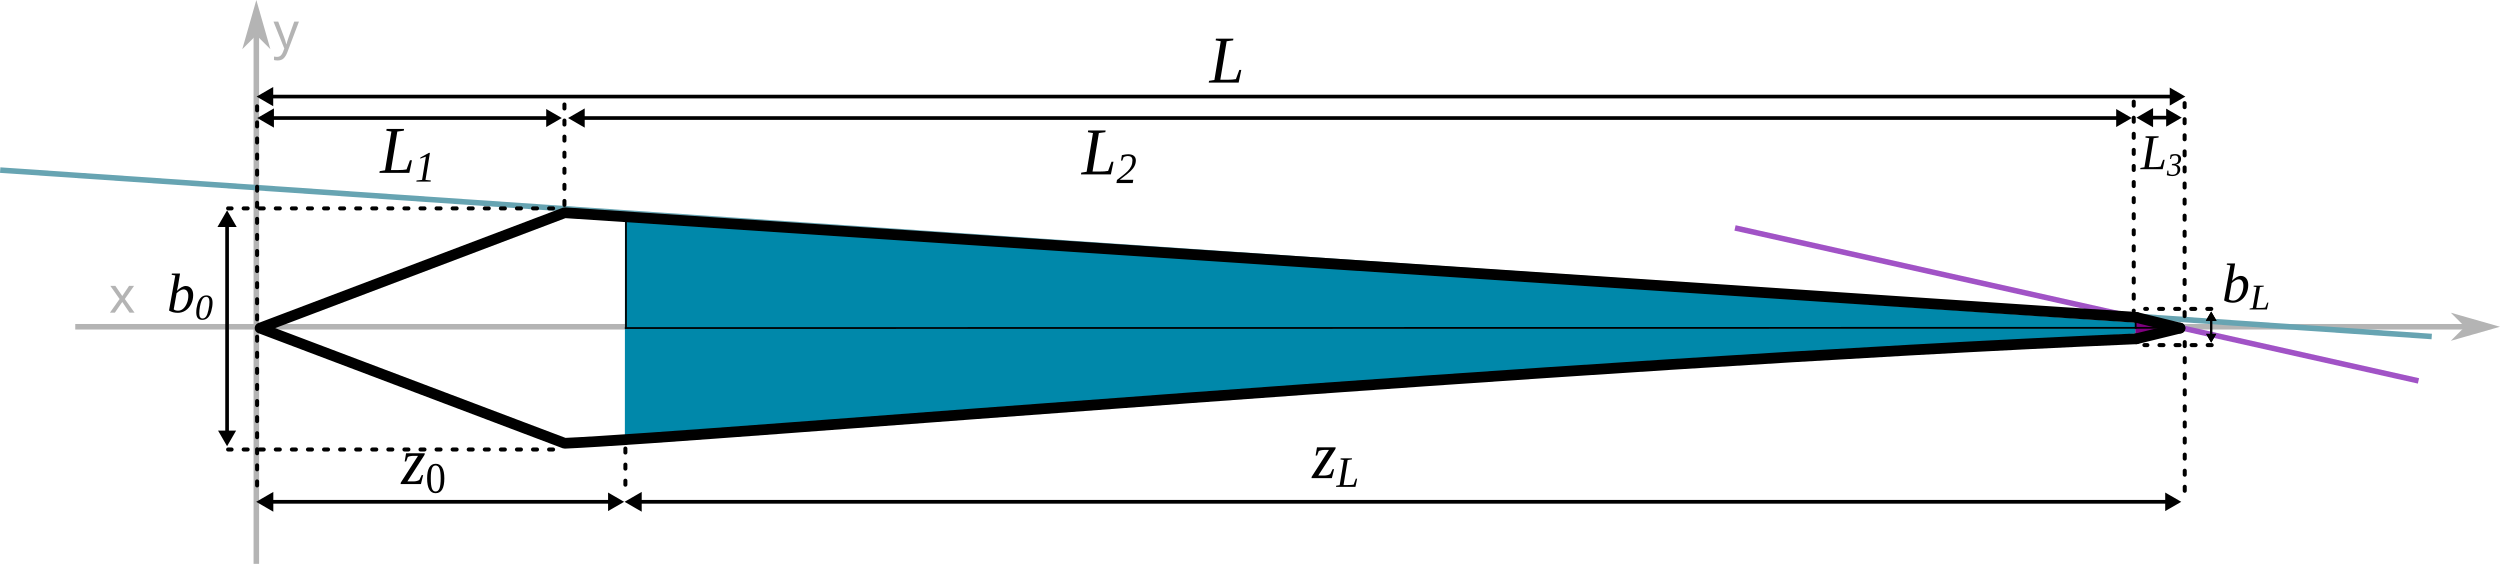
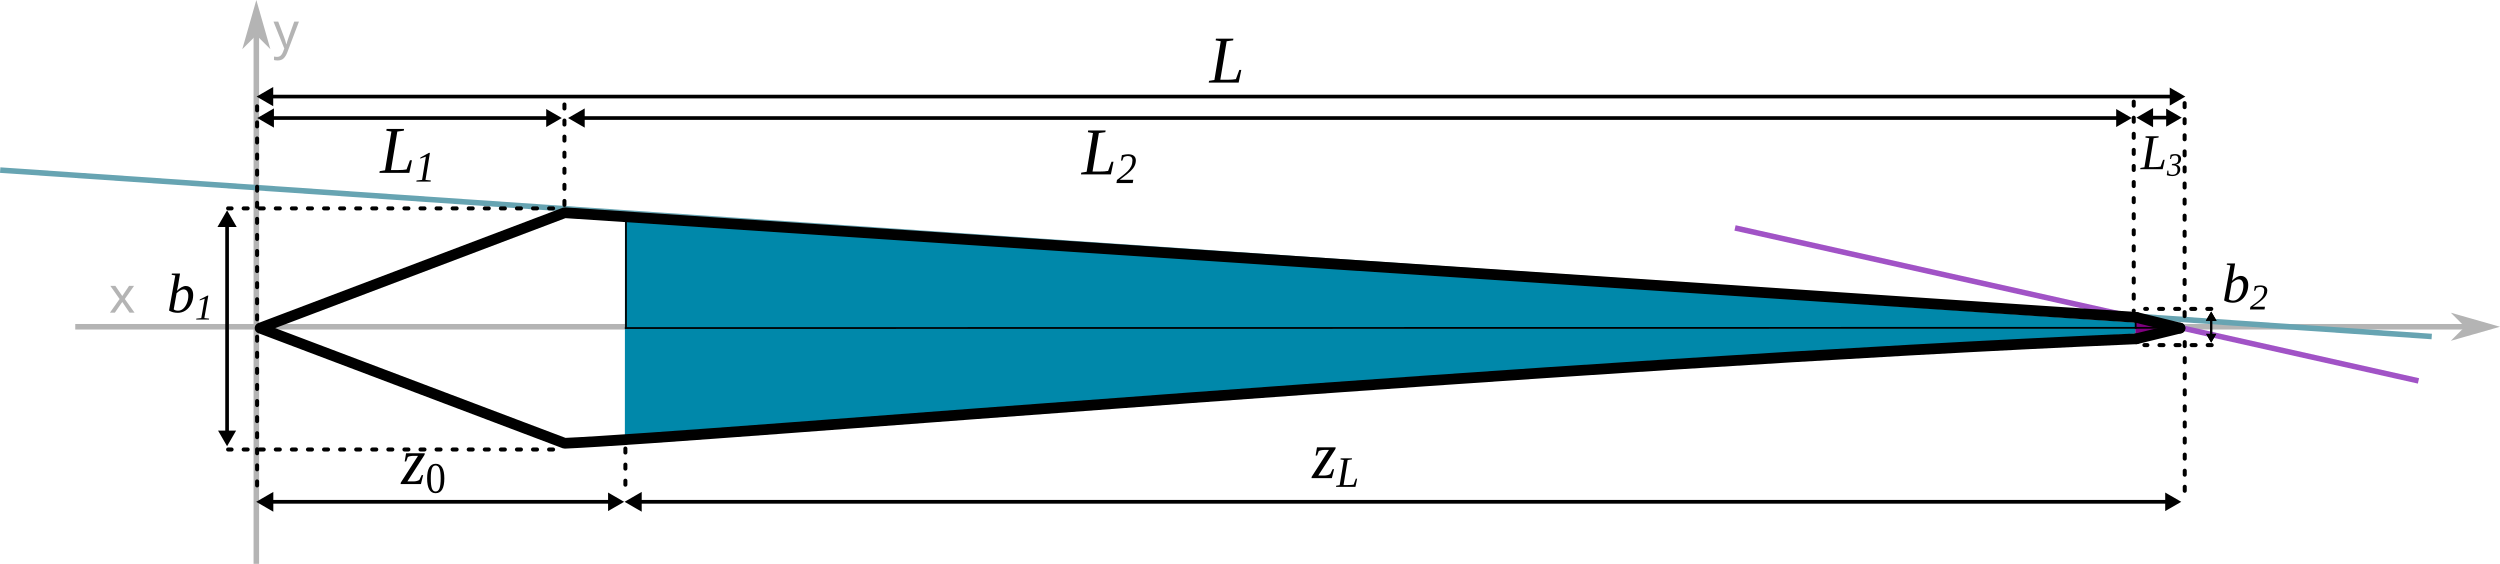
<svg xmlns="http://www.w3.org/2000/svg" width="933.136" height="210.457" id="svg2" version="1.1">
  <defs id="defs4">
    <marker style="overflow:visible" id="marker4967" refX="0" refY="0" orient="auto">
      <path transform="scale(0.4)" style="fill:#000000;fill-opacity:1;fill-rule:evenodd;stroke:#000000;stroke-width:1pt;stroke-opacity:1" d="M 5.77,0 -2.88,5 V -5 Z" id="path4965" />
    </marker>
    <marker style="overflow:visible" id="marker4961" refX="0" refY="0" orient="auto">
      <path transform="scale(0.4)" style="fill:#000000;fill-opacity:1;fill-rule:evenodd;stroke:#000000;stroke-width:1pt;stroke-opacity:1" d="M 5.77,0 -2.88,5 V -5 Z" id="path4959" />
    </marker>
    <marker orient="auto" refY="0" refX="0" id="marker4955" style="overflow:visible">
      <path id="path4953" d="M 5.77,0 -2.88,5 V -5 Z" style="fill:#000000;fill-opacity:1;fill-rule:evenodd;stroke:#000000;stroke-width:1pt;stroke-opacity:1" transform="scale(0.4)" />
    </marker>
    <marker style="overflow:visible" id="marker4949" refX="0" refY="0" orient="auto">
      <path transform="scale(0.4)" style="fill:#000000;fill-opacity:1;fill-rule:evenodd;stroke:#000000;stroke-width:1pt;stroke-opacity:1" d="M 5.77,0 -2.88,5 V -5 Z" id="path4947" />
    </marker>
    <marker orient="auto" refY="0" refX="0" id="marker11481" style="overflow:visible">
      <path id="path11361" d="M 5.77,0 -2.88,5 V -5 Z" style="fill:#000000;fill-opacity:1;fill-rule:evenodd;stroke:#000000;stroke-width:1pt;stroke-opacity:1" transform="scale(0.4)" />
    </marker>
    <marker orient="auto" refY="0" refX="0" id="Arrow2Mend" style="overflow:visible">
      <path id="path11243" style="fill:#000000;fill-opacity:1;fill-rule:evenodd;stroke:#000000;stroke-width:0.625;stroke-linejoin:round;stroke-opacity:1" d="M 8.719,4.034 -2.207,0.016 8.719,-4.002 c -1.745,2.372 -1.735,5.617 -6e-7,8.035 z" transform="scale(-0.6)" />
    </marker>
    <marker orient="auto" refY="0" refX="0" id="marker7320" style="overflow:visible">
      <path id="path7196" d="M 5.77,0 -2.88,5 V -5 Z" style="fill:#000000;fill-opacity:1;fill-rule:evenodd;stroke:#000000;stroke-width:1pt;stroke-opacity:1" transform="scale(0.4)" />
    </marker>
    <marker orient="auto" refY="0" refX="0" id="TriangleOutL" style="overflow:visible">
      <path id="path7193" d="M 5.77,0 -2.88,5 V -5 Z" style="fill:#000000;fill-opacity:1;fill-rule:evenodd;stroke:#000000;stroke-width:1pt;stroke-opacity:1" transform="scale(0.8)" />
    </marker>
    <marker orient="auto" refY="0" refX="0" id="marker4953" style="overflow:visible">
      <path id="path4674" d="M 0,0 5,-5 -12.5,0 5,5 Z" style="fill:#000000;fill-opacity:1;fill-rule:evenodd;stroke:#000000;stroke-width:1pt;stroke-opacity:1" transform="matrix(0.4,0,0,0.4,4,0)" />
    </marker>
    <marker orient="auto" refY="0" refX="0" id="marker4950" style="overflow:visible">
      <path id="path4948" d="M 0,0 5,-5 -12.5,0 5,5 Z" style="fill:#000000;fill-opacity:1;fill-rule:evenodd;stroke:#000000;stroke-width:1pt;stroke-opacity:1" transform="matrix(0.8,0,0,0.8,10,0)" />
    </marker>
    <marker orient="auto" refY="0" refX="0" id="TriangleOutM" style="overflow:visible">
      <path id="path4813" d="M 5.77,0 -2.88,5 V -5 Z" style="fill:#000000;fill-opacity:1;fill-rule:evenodd;stroke:#000000;stroke-width:1pt;stroke-opacity:1" transform="scale(0.4)" />
    </marker>
    <marker orient="auto" refY="0" refX="0" id="marker4944" style="overflow:visible">
      <path id="path4804" d="M 5.77,0 -2.88,5 V -5 Z" style="fill:#000000;fill-opacity:1;fill-rule:evenodd;stroke:#000000;stroke-width:1pt;stroke-opacity:1" transform="scale(-0.4)" />
    </marker>
    <marker orient="auto" refY="0" refX="0" id="TriangleInS" style="overflow:visible">
      <path id="path4807" d="M 5.77,0 -2.88,5 V -5 Z" style="fill:#000000;fill-opacity:1;fill-rule:evenodd;stroke:#000000;stroke-width:1pt;stroke-opacity:1" transform="scale(-0.2)" />
    </marker>
    <marker orient="auto" refY="0" refX="0" id="Arrow2Mstart" style="overflow:visible">
      <path id="path4692" style="fill:#000000;fill-opacity:1;fill-rule:evenodd;stroke:#000000;stroke-width:0.625;stroke-linejoin:round;stroke-opacity:1" d="M 8.719,4.034 -2.207,0.016 8.719,-4.002 c -1.745,2.372 -1.735,5.617 -6e-7,8.035 z" transform="scale(0.6)" />
    </marker>
    <marker orient="auto" refY="0" refX="0" id="marker4937" style="overflow:visible">
      <path id="path4686" style="fill:#000000;fill-opacity:1;fill-rule:evenodd;stroke:#000000;stroke-width:0.625;stroke-linejoin:round;stroke-opacity:1" d="M 8.719,4.034 -2.207,0.016 8.719,-4.002 c -1.745,2.372 -1.735,5.617 -6e-7,8.035 z" transform="matrix(1.1,0,0,1.1,1.1,0)" />
    </marker>
    <marker orient="auto" refY="0" refX="0" id="marker4934" style="overflow:visible">
      <path id="path4689" style="fill:#000000;fill-opacity:1;fill-rule:evenodd;stroke:#000000;stroke-width:0.625;stroke-linejoin:round;stroke-opacity:1" d="M 8.719,4.034 -2.207,0.016 8.719,-4.002 c -1.745,2.372 -1.735,5.617 -6e-7,8.035 z" transform="matrix(-1.1,0,0,-1.1,-1.1,0)" />
    </marker>
    <marker orient="auto" refY="0" refX="0" id="marker4931" style="overflow:visible">
      <path id="path4668" d="M 0,0 5,-5 -12.5,0 5,5 Z" style="fill:#000000;fill-opacity:1;fill-rule:evenodd;stroke:#000000;stroke-width:1pt;stroke-opacity:1" transform="matrix(0.8,0,0,0.8,10,0)" />
    </marker>
    <marker orient="auto" refY="0" refX="0" id="Arrow1Mstart" style="overflow:visible">
      <path id="path4137" d="M 4.267,0 6.4,-2.133 -1.067,0 6.4,2.133 Z" style="fill-rule:evenodd;stroke:#000000;stroke-width:0.427pt" />
    </marker>
    <marker orient="auto" refY="0" refX="0" id="TriangleInL" style="overflow:visible">
      <path id="path4101" d="M -4.924,0 2.458,-4.267 v 8.533 z" style="fill-rule:evenodd;stroke:#000000;stroke-width:0.853pt" />
    </marker>
    <marker orient="auto" refY="0" refX="0" id="TriangleInM" style="overflow:visible">
      <path id="path4104" d="M -2.462,0 1.229,-2.133 v 4.267 z" style="fill-rule:evenodd;stroke:#000000;stroke-width:0.427pt" />
    </marker>
    <marker orient="auto" refY="0" refX="0" id="Arrow2Lstart" style="overflow:visible">
      <path id="path3986" style="fill-rule:evenodd;stroke-width:0.733;stroke-linejoin:round" d="M 11.403,4.733 -1.417,0.019 11.403,-4.695 c -2.048,2.783 -2.036,6.591 -10e-7,9.428 z" />
    </marker>
    <marker orient="auto" refY="0" refX="0" id="Arrow1Lstart" style="overflow:visible">
      <path id="path3968" d="M 10.667,0 14.933,-4.267 0,0 14.933,4.267 Z" style="fill-rule:evenodd;stroke:#000000;stroke-width:0.853pt" />
    </marker>
    <marker orient="auto" refY="0" refX="0" id="Arrow1Lend" style="overflow:visible">
      <path id="path3971" d="M -10.667,0 -14.933,4.267 0,0 -14.933,-4.267 Z" style="fill-rule:evenodd;stroke:#000000;stroke-width:0.853pt" />
    </marker>
    <marker orient="auto" refY="0" refX="0" id="Arrow2Lend" style="overflow:visible">
      <path id="path3989" style="fill-rule:evenodd;stroke-width:0.733;stroke-linejoin:round" d="M -11.403,-4.733 1.417,-0.019 -11.403,4.695 c 2.048,-2.783 2.036,-6.591 10e-7,-9.428 z" />
    </marker>
    <marker orient="auto" refY="0" refX="0" id="TriangleInM-2" style="overflow:visible">
      <path id="path4104-6" d="M -2.462,0 1.229,-2.133 v 4.267 z" style="fill-rule:evenodd;stroke:#000000;stroke-width:0.427pt" />
    </marker>
    <marker orient="auto" refY="0" refX="0" id="TriangleInM-8" style="overflow:visible">
      <path id="path4104-3" d="M -2.462,0 1.229,-2.133 v 4.267 z" style="fill-rule:evenodd;stroke:#000000;stroke-width:0.427pt" />
    </marker>
    <marker orient="auto" refY="0" refX="0" id="TriangleInM-22" style="overflow:visible">
      <path id="path4104-8" d="M -2.462,0 1.229,-2.133 v 4.267 z" style="fill-rule:evenodd;stroke:#000000;stroke-width:0.427pt" />
    </marker>
    <marker orient="auto" refY="0" refX="0" id="TriangleInM-2-3" style="overflow:visible">
      <path id="path4104-6-6" d="M -2.462,0 1.229,-2.133 v 4.267 z" style="fill-rule:evenodd;stroke:#000000;stroke-width:0.427pt" />
    </marker>
    <marker orient="auto" refY="0" refX="0" id="marker5303" style="overflow:visible">
      <path id="path5301" d="M -2.462,0 1.229,-2.133 v 4.267 z" style="fill-rule:evenodd;stroke:#000000;stroke-width:0.427pt" />
    </marker>
    <marker orient="auto" refY="0" refX="0" id="marker5307" style="overflow:visible">
      <path id="path5305" d="M -2.462,0 1.229,-2.133 v 4.267 z" style="fill-rule:evenodd;stroke:#000000;stroke-width:0.427pt" />
    </marker>
    <marker orient="auto" refY="0" refX="0" id="marker5311" style="overflow:visible">
      <path id="path5309" d="M -2.462,0 1.229,-2.133 v 4.267 z" style="fill-rule:evenodd;stroke:#000000;stroke-width:0.427pt" />
    </marker>
    <marker orient="auto" refY="0" refX="0" id="TriangleInM-2-6" style="overflow:visible">
      <path id="path4104-6-7" d="M -2.462,0 1.229,-2.133 v 4.267 z" style="fill-rule:evenodd;stroke:#000000;stroke-width:0.427pt" />
    </marker>
    <marker orient="auto" refY="0" refX="0" id="marker4651" style="overflow:visible">
      <path id="path4649" d="M -2.462,0 1.229,-2.133 v 4.267 z" style="fill-rule:evenodd;stroke:#000000;stroke-width:0.427pt" />
    </marker>
    <marker orient="auto" refY="0" refX="0" id="TriangleInM-2-3-3" style="overflow:visible">
      <path id="path4104-6-6-6" d="M -2.462,0 1.229,-2.133 v 4.267 z" style="fill-rule:evenodd;stroke:#000000;stroke-width:0.427pt" />
    </marker>
    <marker orient="auto" refY="0" refX="0" id="marker4645" style="overflow:visible">
      <path id="path4643" d="M -2.462,0 1.229,-2.133 v 4.267 z" style="fill-rule:evenodd;stroke:#000000;stroke-width:0.427pt" />
    </marker>
    <marker orient="auto" refY="0" refX="0" id="TriangleInM-2-5" style="overflow:visible">
      <path id="path4104-6-3" d="M -2.462,0 1.229,-2.133 v 4.267 z" style="fill-rule:evenodd;stroke:#000000;stroke-width:0.427pt" />
    </marker>
    <marker orient="auto" refY="0" refX="0" id="marker4738" style="overflow:visible">
      <path id="path4736" d="M -2.462,0 1.229,-2.133 v 4.267 z" style="fill-rule:evenodd;stroke:#000000;stroke-width:0.427pt" />
    </marker>
    <marker orient="auto" refY="0" refX="0" id="TriangleInM-2-5-3" style="overflow:visible">
      <path id="path4104-6-3-6" d="M -2.462,0 1.229,-2.133 v 4.267 z" style="fill-rule:evenodd;stroke:#000000;stroke-width:0.427pt" />
    </marker>
    <marker orient="auto" refY="0" refX="0" id="marker7320-7" style="overflow:visible">
      <path id="path7196-5" d="M 5.77,0 -2.88,5 V -5 Z" style="fill:#000000;fill-opacity:1;fill-rule:evenodd;stroke:#000000;stroke-width:1pt;stroke-opacity:1" transform="scale(0.4)" />
    </marker>
    <marker orient="auto" refY="0" refX="0" id="marker4944-3" style="overflow:visible">
      <path id="path4804-5" d="M 5.77,0 -2.88,5 V -5 Z" style="fill:#000000;fill-opacity:1;fill-rule:evenodd;stroke:#000000;stroke-width:1pt;stroke-opacity:1" transform="scale(-0.4)" />
    </marker>
    <marker orient="auto" refY="0" refX="0" id="TriangleOutM-6" style="overflow:visible">
      <path id="path4813-2" d="M 5.77,0 -2.88,5 V -5 Z" style="fill:#000000;fill-opacity:1;fill-rule:evenodd;stroke:#000000;stroke-width:1pt;stroke-opacity:1" transform="scale(0.4)" />
    </marker>
    <marker orient="auto" refY="0" refX="0" id="marker4953-9" style="overflow:visible">
      <path id="path4674-1" d="M 0,0 5,-5 -12.5,0 5,5 Z" style="fill:#000000;fill-opacity:1;fill-rule:evenodd;stroke:#000000;stroke-width:1pt;stroke-opacity:1" transform="matrix(0.4,0,0,0.4,4,0)" />
    </marker>
    <marker orient="auto" refY="0" refX="0" id="TriangleInM-2-3-2" style="overflow:visible">
      <path id="path4104-6-6-7" d="M -2.462,0 1.229,-2.133 v 4.267 z" style="fill-rule:evenodd;stroke:#000000;stroke-width:0.427pt" />
    </marker>
    <marker orient="auto" refY="0" refX="0" id="marker5248" style="overflow:visible">
      <path id="path5246" d="M -2.462,0 1.229,-2.133 v 4.267 z" style="fill-rule:evenodd;stroke:#000000;stroke-width:0.427pt" />
    </marker>
    <marker orient="auto" refY="0" refX="0" id="marker5252" style="overflow:visible">
      <path id="path5250" d="M -2.462,0 1.229,-2.133 v 4.267 z" style="fill-rule:evenodd;stroke:#000000;stroke-width:0.427pt" />
    </marker>
    <marker orient="auto" refY="0" refX="0" id="marker5256" style="overflow:visible">
      <path id="path5254" d="M -2.462,0 1.229,-2.133 v 4.267 z" style="fill-rule:evenodd;stroke:#000000;stroke-width:0.427pt" />
    </marker>
    <marker orient="auto" refY="0" refX="0" id="Arrow1Mstart-0" style="overflow:visible">
      <path id="path4137-9" d="M 4.267,0 6.4,-2.133 -1.067,0 6.4,2.133 Z" style="fill-rule:evenodd;stroke:#000000;stroke-width:0.427pt" />
    </marker>
    <marker orient="auto" refY="0" refX="0" id="marker5262" style="overflow:visible">
      <path id="path5260" d="M 4.267,0 6.4,-2.133 -1.067,0 6.4,2.133 Z" style="fill-rule:evenodd;stroke:#000000;stroke-width:0.427pt" />
    </marker>
    <marker orient="auto" refY="0" refX="0" id="marker5266" style="overflow:visible">
      <path id="path5264" d="M 4.267,0 6.4,-2.133 -1.067,0 6.4,2.133 Z" style="fill-rule:evenodd;stroke:#000000;stroke-width:0.427pt" />
    </marker>
    <marker orient="auto" refY="0" refX="0" id="marker5270" style="overflow:visible">
      <path id="path5268" d="M 4.267,0 6.4,-2.133 -1.067,0 6.4,2.133 Z" style="fill-rule:evenodd;stroke:#000000;stroke-width:0.427pt" />
    </marker>
    <marker orient="auto" refY="0" refX="0" id="marker5274" style="overflow:visible">
      <path id="path5272" d="M 4.267,0 6.4,-2.133 -1.067,0 6.4,2.133 Z" style="fill-rule:evenodd;stroke:#000000;stroke-width:0.427pt" />
    </marker>
    <marker orient="auto" refY="0" refX="0" id="marker5278" style="overflow:visible">
      <path id="path5276" d="M 4.267,0 6.4,-2.133 -1.067,0 6.4,2.133 Z" style="fill-rule:evenodd;stroke:#000000;stroke-width:0.427pt" />
    </marker>
    <marker orient="auto" refY="0" refX="0" id="marker5282" style="overflow:visible">
      <path id="path5280" d="M 4.267,0 6.4,-2.133 -1.067,0 6.4,2.133 Z" style="fill-rule:evenodd;stroke:#000000;stroke-width:0.427pt" />
    </marker>
    <marker orient="auto" refY="0" refX="0" id="marker5286" style="overflow:visible">
      <path id="path5284" d="M 4.267,0 6.4,-2.133 -1.067,0 6.4,2.133 Z" style="fill-rule:evenodd;stroke:#000000;stroke-width:0.427pt" />
    </marker>
    <marker orient="auto" refY="0" refX="0" id="marker5290" style="overflow:visible">
      <path id="path5288" d="M 4.267,0 6.4,-2.133 -1.067,0 6.4,2.133 Z" style="fill-rule:evenodd;stroke:#000000;stroke-width:0.427pt" />
    </marker>
    <marker orient="auto" refY="0" refX="0" id="marker5294" style="overflow:visible">
      <path id="path5292" d="M 4.267,0 6.4,-2.133 -1.067,0 6.4,2.133 Z" style="fill-rule:evenodd;stroke:#000000;stroke-width:0.427pt" />
    </marker>
    <marker orient="auto" refY="0" refX="0" id="marker5298" style="overflow:visible">
      <path id="path5296" d="M 4.267,0 6.4,-2.133 -1.067,0 6.4,2.133 Z" style="fill-rule:evenodd;stroke:#000000;stroke-width:0.427pt" />
    </marker>
    <marker orient="auto" refY="0" refX="0" id="marker5302" style="overflow:visible">
      <path id="path5300" d="M 4.267,0 6.4,-2.133 -1.067,0 6.4,2.133 Z" style="fill-rule:evenodd;stroke:#000000;stroke-width:0.427pt" />
    </marker>
    <marker orient="auto" refY="0" refX="0" id="TriangleInM-2-36" style="overflow:visible">
      <path id="path4104-6-0" d="M -2.462,0 1.229,-2.133 v 4.267 z" style="fill-rule:evenodd;stroke:#000000;stroke-width:0.427pt" />
    </marker>
    <marker orient="auto" refY="0" refX="0" id="marker5308" style="overflow:visible">
      <path id="path5306" d="M -2.462,0 1.229,-2.133 v 4.267 z" style="fill-rule:evenodd;stroke:#000000;stroke-width:0.427pt" />
    </marker>
    <marker orient="auto" refY="0" refX="0" id="marker5312" style="overflow:visible">
      <path id="path5310" d="M 4.267,0 6.4,-2.133 -1.067,0 6.4,2.133 Z" style="fill-rule:evenodd;stroke:#000000;stroke-width:0.427pt" />
    </marker>
    <marker orient="auto" refY="0" refX="0" id="marker5316" style="overflow:visible">
      <path id="path5314" d="M 4.267,0 6.4,-2.133 -1.067,0 6.4,2.133 Z" style="fill-rule:evenodd;stroke:#000000;stroke-width:0.427pt" />
    </marker>
    <marker orient="auto" refY="0" refX="0" id="marker5320" style="overflow:visible">
      <path id="path5318" d="M 4.267,0 6.4,-2.133 -1.067,0 6.4,2.133 Z" style="fill-rule:evenodd;stroke:#000000;stroke-width:0.427pt" />
    </marker>
    <marker orient="auto" refY="0" refX="0" id="marker5324" style="overflow:visible">
      <path id="path5322" d="M 4.267,0 6.4,-2.133 -1.067,0 6.4,2.133 Z" style="fill-rule:evenodd;stroke:#000000;stroke-width:0.427pt" />
    </marker>
    <marker orient="auto" refY="0" refX="0" id="marker5328" style="overflow:visible">
      <path id="path5326" d="M 4.267,0 6.4,-2.133 -1.067,0 6.4,2.133 Z" style="fill-rule:evenodd;stroke:#000000;stroke-width:0.427pt" />
    </marker>
    <marker orient="auto" refY="0" refX="0" id="TriangleInM-2-3-2-3" style="overflow:visible">
      <path id="path4104-6-6-7-6" d="M -2.462,0 1.229,-2.133 v 4.267 z" style="fill-rule:evenodd;stroke:#000000;stroke-width:0.427pt" />
    </marker>
    <marker orient="auto" refY="0" refX="0" id="marker4720" style="overflow:visible">
      <path id="path4718" d="M -2.462,0 1.229,-2.133 v 4.267 z" style="fill-rule:evenodd;stroke:#000000;stroke-width:0.427pt" />
    </marker>
    <marker orient="auto" refY="0" refX="0" id="TriangleInM-2-5-3-5" style="overflow:visible">
      <path id="path4104-6-3-6-3" d="M -2.462,0 1.229,-2.133 v 4.267 z" style="fill-rule:evenodd;stroke:#000000;stroke-width:0.427pt" />
    </marker>
    <marker orient="auto" refY="0" refX="0" id="marker7320-7-5" style="overflow:visible">
      <path id="path7196-5-6" d="M 5.77,0 -2.88,5 V -5 Z" style="fill:#000000;fill-opacity:1;fill-rule:evenodd;stroke:#000000;stroke-width:1pt;stroke-opacity:1" transform="scale(0.4)" />
    </marker>
    <marker orient="auto" refY="0" refX="0" id="TriangleInM-2-5-3-6" style="overflow:visible">
      <path id="path4104-6-3-6-7" d="M -2.462,0 1.229,-2.133 v 4.267 z" style="fill-rule:evenodd;stroke:#000000;stroke-width:0.427pt" />
    </marker>
    <marker orient="auto" refY="0" refX="0" id="marker7320-7-53" style="overflow:visible">
      <path id="path7196-5-5" d="M 5.77,0 -2.88,5 V -5 Z" style="fill:#000000;fill-opacity:1;fill-rule:evenodd;stroke:#000000;stroke-width:1pt;stroke-opacity:1" transform="scale(0.4)" />
    </marker>
    <marker orient="auto" refY="0" refX="0" id="TriangleInM-2-5-3-6-6" style="overflow:visible">
      <path id="path4104-6-3-6-7-2" d="M -2.462,0 1.229,-2.133 v 4.267 z" style="fill-rule:evenodd;stroke:#000000;stroke-width:0.427pt" />
    </marker>
    <marker orient="auto" refY="0" refX="0" id="marker7320-7-53-6" style="overflow:visible">
      <path id="path7196-5-5-1" d="M 5.77,0 -2.88,5 V -5 Z" style="fill:#000000;fill-opacity:1;fill-rule:evenodd;stroke:#000000;stroke-width:1pt;stroke-opacity:1" transform="scale(0.4)" />
    </marker>
    <marker orient="auto" refY="0" refX="0" id="TriangleInM-2-5-3-6-6-0" style="overflow:visible">
      <path id="path4104-6-3-6-7-2-2" d="M -2.462,0 1.229,-2.133 v 4.267 z" style="fill-rule:evenodd;stroke:#000000;stroke-width:0.427pt" />
    </marker>
    <marker orient="auto" refY="0" refX="0" id="marker7320-7-53-6-3" style="overflow:visible">
      <path id="path7196-5-5-1-7" d="M 5.77,0 -2.88,5 V -5 Z" style="fill:#000000;fill-opacity:1;fill-rule:evenodd;stroke:#000000;stroke-width:1pt;stroke-opacity:1" transform="scale(0.4)" />
    </marker>
    <marker orient="auto" refY="0" refX="0" id="TriangleInM-2-5-3-6-8" style="overflow:visible">
      <path id="path4104-6-3-6-7-9" d="M -2.462,0 1.229,-2.133 v 4.267 z" style="fill-rule:evenodd;stroke:#000000;stroke-width:0.427pt" />
    </marker>
    <marker style="overflow:visible" id="marker6729" refX="0" refY="0" orient="auto">
      <path transform="matrix(0.4,0,0,0.4,4,0)" style="fill:#b4b4b4;fill-opacity:1;fill-rule:evenodd;stroke:#b4b4b4;stroke-width:1pt;stroke-opacity:1" d="M 0,0 5,-5 -12.5,0 5,5 Z" id="path6727" />
    </marker>
    <marker orient="auto" refY="0" refX="0" id="marker6723" style="overflow:visible">
      <path id="path6458" d="M 0,0 5,-5 -12.5,0 5,5 Z" style="fill:#b4b4b4;fill-opacity:1;fill-rule:evenodd;stroke:#b4b4b4;stroke-width:1pt;stroke-opacity:1" transform="matrix(0.4,0,0,0.4,4,0)" />
    </marker>
    <marker orient="auto" refY="0" refX="0" id="TriangleInM-2-5-3-6-8-36" style="overflow:visible">
      <path id="path4104-6-3-6-7-9-7" d="M -2.462,0 1.229,-2.133 v 4.267 z" style="fill-rule:evenodd;stroke:#000000;stroke-width:0.427pt" />
    </marker>
    <marker orient="auto" refY="0" refX="0" id="marker7320-7-53-7-5" style="overflow:visible">
      <path id="path7196-5-5-3-3" d="M 5.77,0 -2.88,5 V -5 Z" style="fill:#000000;fill-opacity:1;fill-rule:evenodd;stroke:#000000;stroke-width:1pt;stroke-opacity:1" transform="scale(0.4)" />
    </marker>
    <marker orient="auto" refY="0" refX="0" id="TriangleInM-2-5-3-6-8-3" style="overflow:visible">
      <path id="path4104-6-3-6-7-9-6" d="M -2.462,0 1.229,-2.133 v 4.267 z" style="fill-rule:evenodd;stroke:#000000;stroke-width:0.427pt" />
    </marker>
    <marker orient="auto" refY="0" refX="0" id="marker7320-7-53-7-7" style="overflow:visible">
      <path id="path7196-5-5-3-5" d="M 5.77,0 -2.88,5 V -5 Z" style="fill:#000000;fill-opacity:1;fill-rule:evenodd;stroke:#000000;stroke-width:1pt;stroke-opacity:1" transform="scale(0.4)" />
    </marker>
  </defs>
  <g id="layer3" transform="translate(62.87238,14.24359)">
    <path style="fill:#b4b4b4;fill-opacity:1;stroke:#b4b4b4;stroke-width:2.067;stroke-linecap:butt;stroke-linejoin:miter;stroke-miterlimit:4;stroke-dasharray:none;stroke-opacity:1;marker-start:url(#marker6723)" d="M 32.804,-10.171 V 196.213" id="path6450" />
    <path id="path6725" d="M 866.191,107.721 H -34.783" style="fill:#b4b4b4;fill-opacity:1;stroke:#b4b4b4;stroke-width:2.067;stroke-linecap:butt;stroke-linejoin:miter;stroke-miterlimit:4;stroke-dasharray:none;stroke-opacity:1;marker-start:url(#marker6729)" />
    <text xml:space="preserve" style="font-style:normal;font-weight:normal;font-size:18.667px;line-height:1.25;font-family:sans-serif;letter-spacing:-0.38px;word-spacing:0px;fill:#b4b4b4;fill-opacity:1;stroke:none" x="39.195" y="3.844" id="text6733">
      <tspan id="tspan6731" x="39.195" y="3.844" style="fill:#b4b4b4;fill-opacity:1">y</tspan>
    </text>
    <text xml:space="preserve" style="font-style:normal;font-weight:normal;font-size:18.667px;line-height:1.25;font-family:sans-serif;letter-spacing:-0.38px;word-spacing:0px;fill:#b4b4b4;fill-opacity:1;stroke:none" x="-22.19" y="102.466" id="text6733-3">
      <tspan id="tspan6731-6" x="-22.19" y="102.466" style="fill:#b4b4b4;fill-opacity:1">x</tspan>
    </text>
    <path style="fill:#b4b4b4;fill-opacity:1;stroke:#008000;stroke-width:2.067;stroke-linecap:butt;stroke-linejoin:miter;stroke-miterlimit:4;stroke-dasharray:none;stroke-opacity:0" d="M 798.429,117.579 10.179,52.213" id="path7044" />
    <path style="fill:none;fill-opacity:1;stroke:#67a4b2;stroke-width:2.067;stroke-linecap:butt;stroke-linejoin:miter;stroke-miterlimit:4;stroke-dasharray:none;stroke-opacity:1" d="M 844.785,111.361 -62.802,49.247" id="path7293" />
    <path id="path7295" d="M 839.836,127.924 584.731,70.834" style="fill:none;fill-opacity:1;stroke:#a153c6;stroke-width:2.067;stroke-linecap:butt;stroke-linejoin:miter;stroke-miterlimit:4;stroke-dasharray:none;stroke-opacity:1" />
  </g>
  <g id="layer1" transform="translate(83.12491,-11.7861)">
    <flowRoot xml:space="preserve" id="flowRoot4667" style="font-style:normal;font-weight:normal;font-size:18.667px;line-height:1.25;font-family:sans-serif;letter-spacing:-0.38px;word-spacing:0px;fill:#000000;fill-opacity:1;stroke:none">
      <flowRegion id="flowRegion4669">
        <rect id="rect4671" width="729.027" height="120.208" x="-33.941" y="30.644" />
      </flowRegion>
      <flowPara id="flowPara4673" />
    </flowRoot>
    <text xml:space="preserve" style="font-style:normal;font-variant:normal;font-weight:normal;font-stretch:normal;font-size:12.8px;line-height:0%;font-family:cmr10;-inkscape-font-specification:cmr10;letter-spacing:0px;word-spacing:0px;fill:#000000;fill-opacity:1;stroke:none;stroke-width:1.067" x="-20.802" y="128.348" id="text15870-8">
-       <tspan id="tspan15872-5" x="-20.802" y="128.348" style="font-style:italic;font-variant:normal;font-weight:normal;font-stretch:normal;font-size:20.829px;line-height:1.25;font-family:'Times New Roman';-inkscape-font-specification:'Times New Roman,  Italic';stroke-width:1.067">b<tspan style="font-style:italic;font-variant:normal;font-weight:normal;font-stretch:normal;font-size:13.539px;font-family:'Times New Roman';-inkscape-font-specification:'Times New Roman,  Italic';baseline-shift:sub;stroke-width:1.067" id="tspan4306">0</tspan>
+       <tspan id="tspan15872-5" x="-20.802" y="128.348" style="font-style:italic;font-variant:normal;font-weight:normal;font-stretch:normal;font-size:20.829px;line-height:1.25;font-family:'Times New Roman';-inkscape-font-specification:'Times New Roman,  Italic';stroke-width:1.067">b<tspan style="font-style:italic;font-variant:normal;font-weight:normal;font-stretch:normal;font-size:13.539px;font-family:'Times New Roman';-inkscape-font-specification:'Times New Roman,  Italic';baseline-shift:sub;stroke-width:1.067" id="tspan4306">1</tspan>
      </tspan>
    </text>
    <text xml:space="preserve" style="font-style:normal;font-variant:normal;font-weight:normal;font-stretch:normal;font-size:10.848px;line-height:0%;font-family:cmr10;-inkscape-font-specification:cmr10;letter-spacing:0px;word-spacing:0px;fill:#000000;fill-opacity:1;stroke:none;stroke-width:3.39;stroke-miterlimit:4;stroke-dasharray:none" x="332.229" y="74.188" id="text8428-2-7" transform="scale(0.9650659,1.036199)">
      <tspan id="tspan8430-9-0" x="332.229" y="74.188" style="font-style:italic;font-variant:normal;font-weight:normal;font-stretch:normal;font-size:24.166px;line-height:1.25;font-family:'Times New Roman';-inkscape-font-specification:'Times New Roman, Italic';stroke-width:3.39;stroke-miterlimit:4;stroke-dasharray:none">L<tspan style="font-size:15.708px;baseline-shift:sub;stroke-width:3.39" id="tspan4675-9">2</tspan>
      </tspan>
    </text>
    <path style="fill:#0088aa;fill-opacity:1;stroke:none;stroke-width:0.274px;stroke-linecap:butt;stroke-linejoin:miter;stroke-opacity:1" d="m 150.11,174.945 563.917,-38.651 -0.011,-4.119 -563.875,-38.61 z" id="path4969-2" />
    <path style="fill:#800080;fill-opacity:1;stroke:none;stroke-width:0.274px;stroke-linecap:butt;stroke-linejoin:miter;stroke-opacity:1" d="m 713.927,136.841 10.666,-2.211 -10.666,-3.028 z" id="path4969" />
    <path id="path3442-0" d="m 13.946,134.252 113.689,42.991 c 53.412,-2.359 372.414,-29.826 586.616,-38.991 m 0,-8 L 127.635,91.19 13.946,134.253" style="fill:none;stroke:#000000;stroke-width:4;stroke-linecap:round;stroke-linejoin:bevel;stroke-miterlimit:4;stroke-dasharray:none;stroke-opacity:1" />
    <path id="path3442-0-3" d="m 730.565,134.253 -16.314,-4" style="fill:none;stroke:#000000;stroke-width:4;stroke-linecap:round;stroke-linejoin:bevel;stroke-miterlimit:4;stroke-dasharray:none;stroke-opacity:1" />
    <path style="fill:none;stroke:#000000;stroke-width:4;stroke-linecap:round;stroke-linejoin:bevel;stroke-miterlimit:4;stroke-dasharray:none;stroke-opacity:1" d="m 730.565,134.253 -16.314,4" id="path4677" />
    <path style="fill:#000000;fill-opacity:1;stroke:#000000;stroke-width:1.367;stroke-linecap:round;stroke-linejoin:miter;stroke-miterlimit:4;stroke-dasharray:none;stroke-dashoffset:0;stroke-opacity:1;marker-start:url(#TriangleInM-2-5-3-6);marker-end:url(#marker7320-7-53)" d="M 16.785,47.838 H 728.68" id="path3782-9-56-6" />
    <path id="path4370-2" d="M 12.839,51.472 V 131.883" style="fill:none;stroke:#000000;stroke-width:1.5;stroke-linecap:round;stroke-linejoin:bevel;stroke-miterlimit:4;stroke-dasharray:1.5, 4.5;stroke-dashoffset:0;stroke-opacity:1" />
    <path id="path4370-2-9" d="M 732.294,50.283 V 130.926" style="fill:none;stroke:#000000;stroke-width:1.5;stroke-linecap:round;stroke-linejoin:bevel;stroke-miterlimit:4;stroke-dasharray:1.5, 4.5;stroke-dashoffset:0;stroke-opacity:1" />
    <path id="path4370-2-9-1" d="m 127.554,49.428 v 38.851" style="fill:none;stroke:#000000;stroke-width:1.5;stroke-linecap:round;stroke-linejoin:bevel;stroke-miterlimit:4;stroke-dasharray:1.5, 4.5;stroke-dashoffset:4.65;stroke-opacity:1" />
    <path id="path4370-2-9-2" d="M 713.301,49.734 V 127.815" style="fill:none;stroke:#000000;stroke-width:1.5;stroke-linecap:round;stroke-linejoin:bevel;stroke-miterlimit:4;stroke-dasharray:1.5, 4.5;stroke-dashoffset:0;stroke-opacity:1" />
    <text xml:space="preserve" style="font-style:normal;font-variant:normal;font-weight:normal;font-stretch:normal;font-size:8.146px;line-height:0%;font-family:cmr10;-inkscape-font-specification:cmr10;letter-spacing:0px;word-spacing:0px;fill:#000000;fill-opacity:1;stroke:none;stroke-width:2.546;stroke-miterlimit:4;stroke-dasharray:none" x="741.843" y="72.331" id="text8428-2-9-7" transform="scale(0.9650659,1.036199)">
      <tspan id="tspan8430-9-1-0" x="741.843" y="72.331" style="font-style:italic;font-variant:normal;font-weight:normal;font-stretch:normal;font-size:18.147px;line-height:1.25;font-family:'Times New Roman';-inkscape-font-specification:'Times New Roman, Italic';stroke-width:2.546;stroke-miterlimit:4;stroke-dasharray:none">L<tspan style="font-size:11.796px;baseline-shift:sub;stroke-width:2.546" id="tspan11820-9">3</tspan>
      </tspan>
    </text>
    <text xml:space="preserve" style="font-style:normal;font-variant:normal;font-weight:normal;font-stretch:normal;font-size:10.848px;line-height:0%;font-family:cmr10;-inkscape-font-specification:cmr10;letter-spacing:0px;word-spacing:0px;fill:#000000;fill-opacity:1;stroke:none;stroke-width:3.39;stroke-miterlimit:4;stroke-dasharray:none" x="60.89" y="73.651" id="text8428-2-3-3" transform="scale(0.9650659,1.036199)">
      <tspan id="tspan8430-9-6-6" x="60.89" y="73.651" style="font-style:italic;font-variant:normal;font-weight:normal;font-stretch:normal;font-size:24.166px;line-height:1.25;font-family:'Times New Roman';-inkscape-font-specification:'Times New Roman, Italic';stroke-width:3.39;stroke-miterlimit:4;stroke-dasharray:none">L<tspan style="font-size:65%;baseline-shift:sub" id="tspan4698-0">1</tspan>
      </tspan>
    </text>
    <path style="fill:#000000;fill-opacity:1;stroke:#000000;stroke-width:1.367;stroke-linecap:round;stroke-linejoin:miter;stroke-miterlimit:4;stroke-dasharray:none;stroke-dashoffset:0;stroke-opacity:1;marker-start:url(#TriangleInM-2-5-3-6-6);marker-end:url(#marker7320-7-53-6)" d="M 1.635,94.438 V 174.457" id="path3782-9-56-6-8" />
    <text xml:space="preserve" style="font-style:normal;font-variant:normal;font-weight:normal;font-stretch:normal;font-size:10.848px;line-height:0%;font-family:cmr10;-inkscape-font-specification:cmr10;letter-spacing:0px;word-spacing:0px;fill:#000000;fill-opacity:1;stroke:none;stroke-width:3.39;stroke-miterlimit:4;stroke-dasharray:none" x="381.652" y="41.121" id="text8428-2-7-7" transform="scale(0.9650659,1.036199)">
      <tspan id="tspan8430-9-0-9" x="381.652" y="41.121" style="font-style:italic;font-variant:normal;font-weight:normal;font-stretch:normal;font-size:24.166px;line-height:1.25;font-family:'Times New Roman';-inkscape-font-specification:'Times New Roman, Italic';stroke-width:3.39;stroke-miterlimit:4;stroke-dasharray:none">L<tspan style="font-size:15.708px;baseline-shift:sub;stroke-width:3.39" id="tspan4675-9-2" />
      </tspan>
    </text>
    <path style="fill:#000000;fill-opacity:1;stroke:#000000;stroke-width:0.767;stroke-linecap:round;stroke-linejoin:miter;stroke-miterlimit:4;stroke-dasharray:none;stroke-dashoffset:0;stroke-opacity:1;marker-start:url(#TriangleInM-2-5-3-6-6-0);marker-end:url(#marker7320-7-53-6-3)" d="m 742.21,130.395 v 7.1" id="path3782-9-56-6-8-5" />
    <path id="path4370-2-9-9" d="M 742.248,127.087 H 717.563" style="fill:none;stroke:#000000;stroke-width:1.5;stroke-linecap:round;stroke-linejoin:bevel;stroke-miterlimit:4;stroke-dasharray:1.5, 4.5;stroke-dashoffset:0;stroke-opacity:1" />
    <path id="path4370-2-9-9-2" d="M 742.403,140.597 H 717.275" style="fill:none;stroke:#000000;stroke-width:1.5;stroke-linecap:round;stroke-linejoin:bevel;stroke-miterlimit:4;stroke-dasharray:1.5, 4.5;stroke-dashoffset:0;stroke-opacity:1" />
    <text id="text4937" y="124.58" x="746.26" style="font-style:normal;font-variant:normal;font-weight:normal;font-stretch:normal;font-size:12.8px;line-height:0%;font-family:cmr10;-inkscape-font-specification:cmr10;letter-spacing:0px;word-spacing:0px;fill:#000000;fill-opacity:1;stroke:none;stroke-width:1.067" xml:space="preserve">
-       <tspan style="font-style:italic;font-variant:normal;font-weight:normal;font-stretch:normal;font-size:20.829px;line-height:1.25;font-family:'Times New Roman';-inkscape-font-specification:'Times New Roman,  Italic';stroke-width:1.067" y="124.58" x="746.26" id="tspan4935">b<tspan style="font-size:65%;baseline-shift:sub" id="tspan4939">L</tspan>
+       <tspan style="font-style:italic;font-variant:normal;font-weight:normal;font-stretch:normal;font-size:20.829px;line-height:1.25;font-family:'Times New Roman';-inkscape-font-specification:'Times New Roman,  Italic';stroke-width:1.067" y="124.58" x="746.26" id="tspan4935">b<tspan style="font-size:65%;baseline-shift:sub" id="tspan4939">2</tspan>
      </tspan>
    </text>
    <path style="fill:none;stroke:#000000;stroke-width:1.5;stroke-linecap:round;stroke-linejoin:bevel;stroke-miterlimit:4;stroke-dasharray:1.5, 4.5;stroke-dashoffset:0;stroke-opacity:1" d="M 123.32,89.563 H 2.01" id="path4941" />
    <path id="path4943" d="M 123.32,179.563 H 2.01" style="fill:none;stroke:#000000;stroke-width:1.5;stroke-linecap:round;stroke-linejoin:bevel;stroke-miterlimit:4;stroke-dasharray:1.5, 4.5;stroke-dashoffset:0;stroke-opacity:1" />
    <path id="path4945" d="M 17.05,55.838 H 122.69" style="fill:#000000;fill-opacity:1;stroke:#000000;stroke-width:1.367;stroke-linecap:round;stroke-linejoin:miter;stroke-miterlimit:4;stroke-dasharray:none;stroke-dashoffset:0;stroke-opacity:1;marker-start:url(#TriangleInM-2-5-3-6);marker-end:url(#marker4949)" />
    <path style="fill:#000000;fill-opacity:1;stroke:#000000;stroke-width:1.367;stroke-linecap:round;stroke-linejoin:miter;stroke-miterlimit:4;stroke-dasharray:none;stroke-dashoffset:0;stroke-opacity:1;marker-start:url(#TriangleInM-2-5-3-6);marker-end:url(#marker4955)" d="M 133.05,55.838 H 708.69" id="path4951" />
    <path id="path4957" d="m 742.21,130.395 v 7.1" style="fill:#000000;fill-opacity:1;stroke:#000000;stroke-width:0.767;stroke-linecap:round;stroke-linejoin:miter;stroke-miterlimit:4;stroke-dasharray:none;stroke-dashoffset:0;stroke-opacity:1;marker-start:url(#TriangleInM-2-5-3-6-6-0);marker-end:url(#marker4961)" />
    <path id="path4963" d="m 718.451,55.7 h 8.89" style="fill:#000000;fill-opacity:1;stroke:#000000;stroke-width:1.367;stroke-linecap:round;stroke-linejoin:miter;stroke-miterlimit:4;stroke-dasharray:none;stroke-dashoffset:0;stroke-opacity:1;marker-start:url(#TriangleInM-2-5-3-6);marker-end:url(#marker4967)" />
    <path style="fill:#000000;fill-opacity:1;stroke:#000000;stroke-width:0.667;stroke-linecap:round;stroke-linejoin:round;stroke-miterlimit:4;stroke-dasharray:none;stroke-dashoffset:0;stroke-opacity:1" d="m 150.522,91.456 v 42.758" id="path5148" />
    <path id="path5152" d="m 714.022,129.728 v 4.742" style="fill:#000000;fill-opacity:1;stroke:#000000;stroke-width:0.667;stroke-linecap:butt;stroke-linejoin:round;stroke-miterlimit:4;stroke-dasharray:none;stroke-dashoffset:0;stroke-opacity:1" />
    <path style="fill:#000000;fill-opacity:1;stroke:#000000;stroke-width:0.667;stroke-linecap:butt;stroke-linejoin:round;stroke-miterlimit:4;stroke-dasharray:none;stroke-dashoffset:0;stroke-opacity:1" d="M 722.998,134.143 150.098,134.231" id="path4697" />
    <path style="fill:#000000;fill-opacity:1;stroke:#000000;stroke-width:1.406;stroke-linecap:round;stroke-linejoin:miter;stroke-miterlimit:4;stroke-dasharray:none;stroke-dashoffset:0;stroke-opacity:1;marker-start:url(#TriangleInM-2-5-3-6-8-36);marker-end:url(#marker7320-7-53-7-5)" d="M 154.266,199.088 H 727.042" id="path3782-9-56-6-6-5" />
    <path style="fill:none;stroke:#000000;stroke-width:1.5;stroke-linecap:round;stroke-linejoin:bevel;stroke-miterlimit:4;stroke-dasharray:1.5, 4.5;stroke-dashoffset:0;stroke-opacity:1" d="m 732.339,139.472 v 59.349" id="path5032-6" />
    <path style="fill:none;stroke:#000000;stroke-width:1.5;stroke-linecap:round;stroke-linejoin:bevel;stroke-miterlimit:4;stroke-dasharray:1.5, 4.5;stroke-dashoffset:4.65;stroke-opacity:1" d="m 150.304,177.853 v 18.92" id="path5034-2" />
    <text xml:space="preserve" style="font-style:normal;font-variant:normal;font-weight:normal;font-stretch:normal;font-size:10.848px;line-height:0%;font-family:cmr10;-inkscape-font-specification:cmr10;letter-spacing:0px;word-spacing:0px;fill:#000000;fill-opacity:1;stroke:none;stroke-width:3.39;stroke-miterlimit:4;stroke-dasharray:none" x="421.37" y="183.606" id="text8428-2-7-7-1-9" transform="scale(0.9650659,1.036199)">
      <tspan id="tspan8430-9-0-9-2-1" x="421.37" y="183.606" style="font-style:italic;font-variant:normal;font-weight:normal;font-stretch:normal;font-size:24.166px;line-height:1.25;font-family:'Times New Roman';-inkscape-font-specification:'Times New Roman, Italic';stroke-width:3.39;stroke-miterlimit:4;stroke-dasharray:none">z<tspan style="font-style:italic;font-variant:normal;font-weight:normal;font-stretch:normal;font-size:65%;font-family:'Times New Roman';-inkscape-font-specification:'Times New Roman, Italic';baseline-shift:sub" id="tspan6184-2">L</tspan>
      </tspan>
    </text>
    <path style="fill:#000000;fill-opacity:1;stroke:#000000;stroke-width:1.406;stroke-linecap:round;stroke-linejoin:miter;stroke-miterlimit:4;stroke-dasharray:none;stroke-dashoffset:0;stroke-opacity:1;marker-start:url(#TriangleInM-2-5-3-6-8-3);marker-end:url(#marker7320-7-53-7-7)" d="M 16.762,199.088 H 145.834" id="path3782-9-56-6-6-3" />
    <path style="fill:none;stroke:#000000;stroke-width:1.5;stroke-linecap:round;stroke-linejoin:bevel;stroke-miterlimit:4;stroke-dasharray:1.5, 4.5;stroke-dashoffset:0;stroke-opacity:1" d="m 12.839,137.472 v 59.211" id="path7249" />
    <text transform="scale(0.9650659,1.036199)" id="text7662" y="185.73" x="69.063" style="font-style:normal;font-variant:normal;font-weight:normal;font-stretch:normal;font-size:10.848px;line-height:0%;font-family:cmr10;-inkscape-font-specification:cmr10;letter-spacing:0px;word-spacing:0px;fill:#000000;fill-opacity:1;stroke:none;stroke-width:3.39;stroke-miterlimit:4;stroke-dasharray:none" xml:space="preserve">
      <tspan style="font-style:italic;font-variant:normal;font-weight:normal;font-stretch:normal;font-size:24.166px;line-height:1.25;font-family:'Times New Roman';-inkscape-font-specification:'Times New Roman, Italic';stroke-width:3.39;stroke-miterlimit:4;stroke-dasharray:none" y="185.73" x="69.063" id="tspan7660">z<tspan style="font-style:normal;font-variant:normal;font-weight:normal;font-stretch:normal;font-size:65%;font-family:'Times New Roman';-inkscape-font-specification:'Times New Roman, ';baseline-shift:sub" id="tspan7664">0</tspan>
      </tspan>
    </text>
  </g>
</svg>
